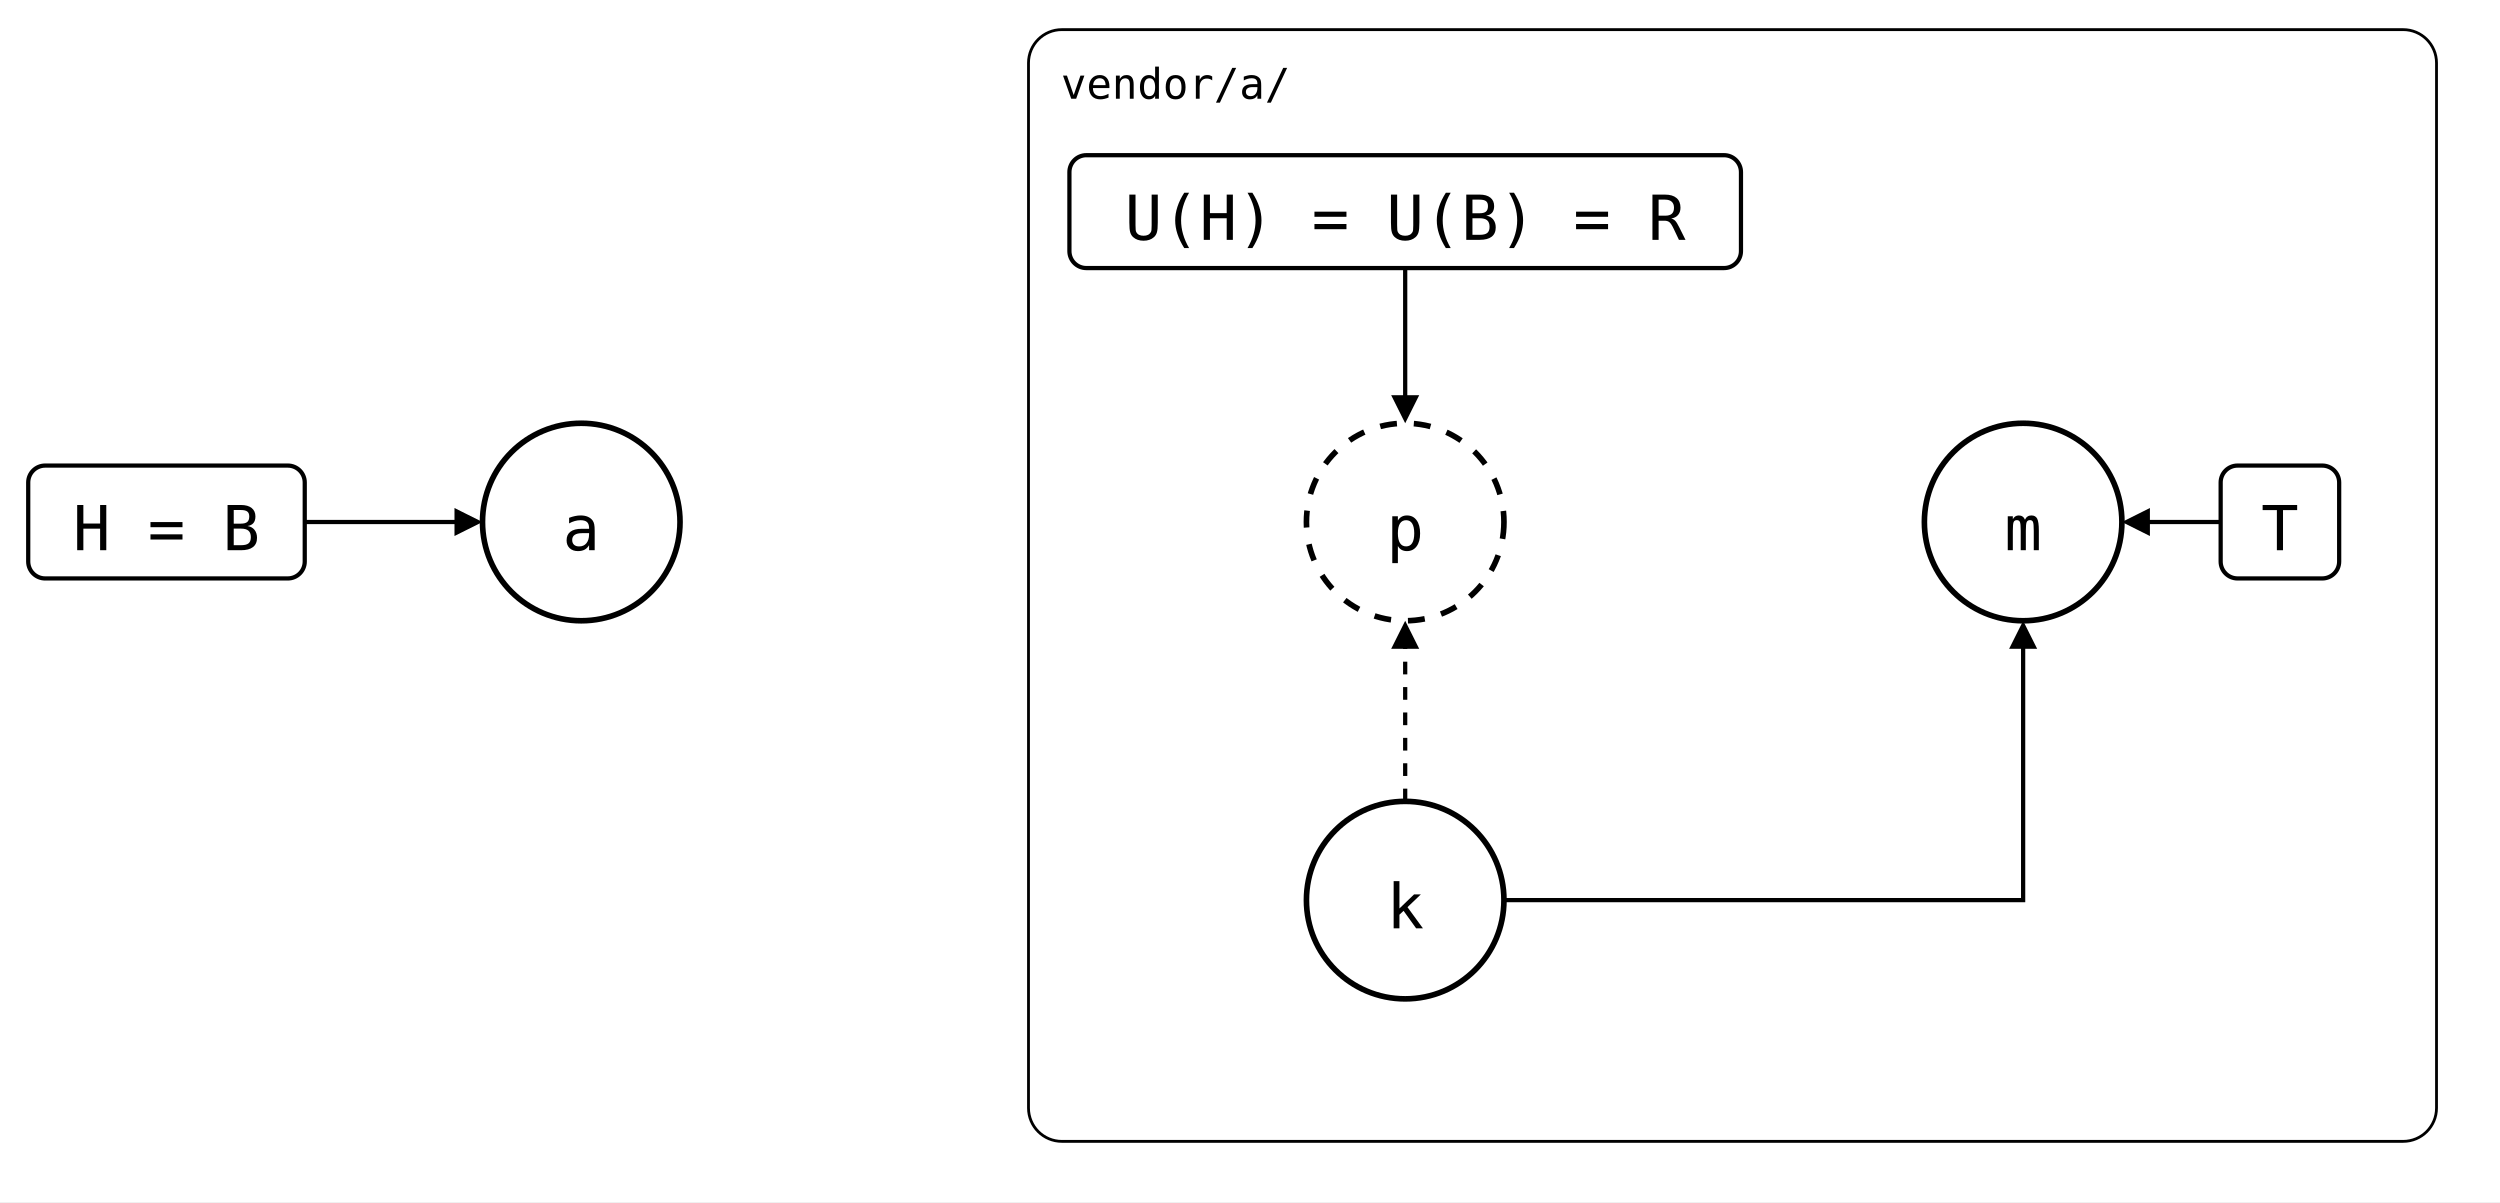
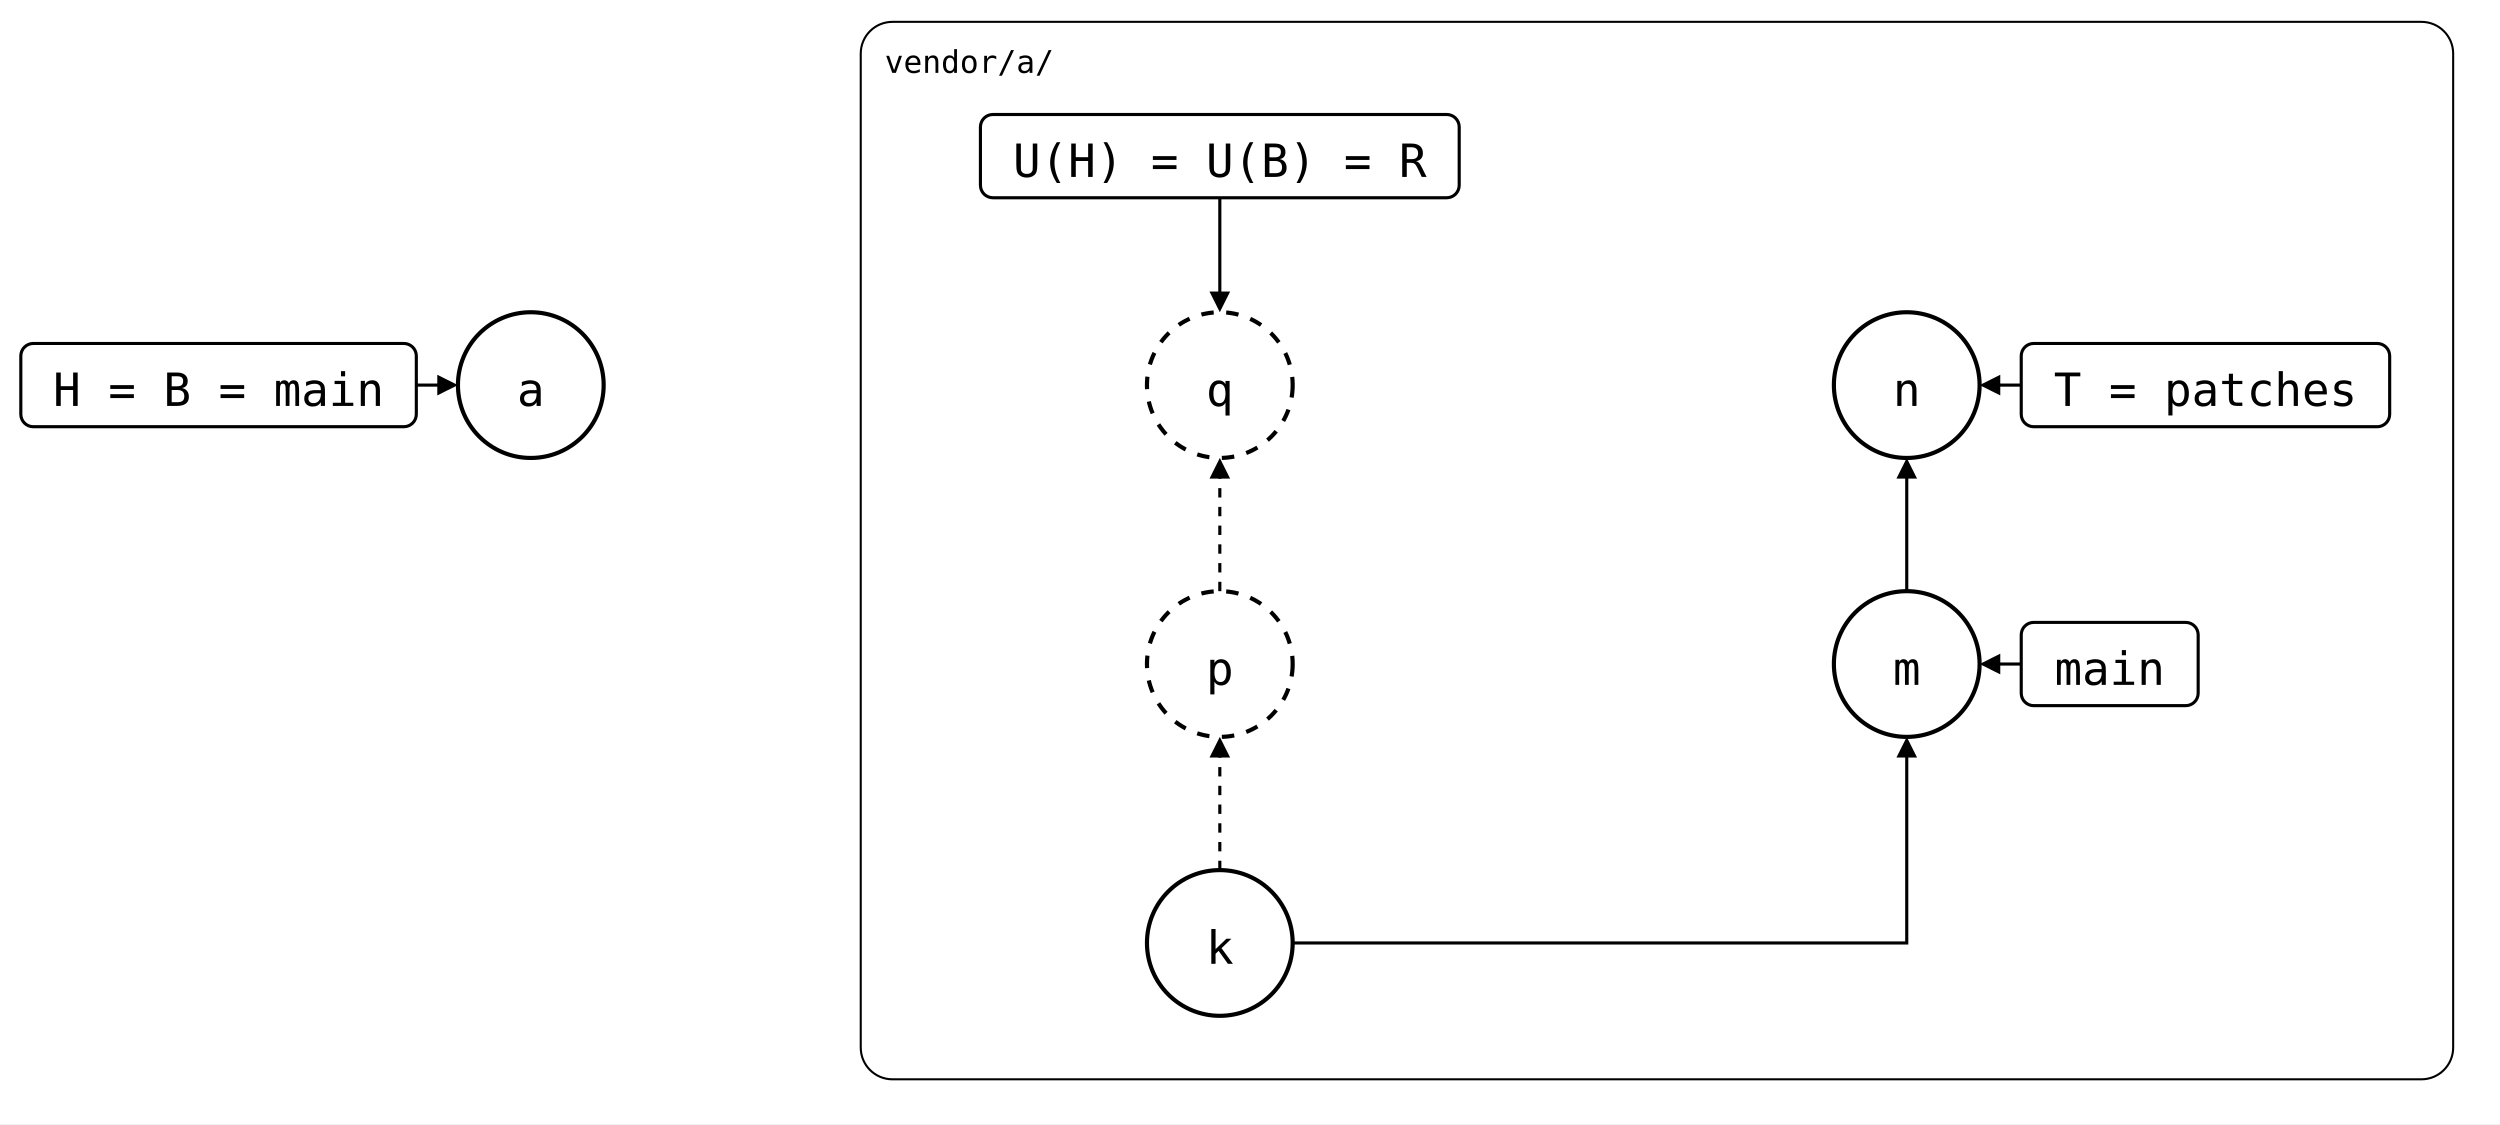
- <svg xmlns="http://www.w3.org/2000/svg" style="background: #ffffff; background-color: light-dark(#ffffff, #121212); color-scheme: light dark;" version="1.1" width="886px" height="426px" viewBox="0 0 886 426" id="ge-svg-ey-RLBEN5C1vV8qUKbcU" content="&lt;mxfile host=&quot;Electron&quot;&gt;&#10;  &lt;diagram name=&quot;patch-branch-rebased&quot; id=&quot;patch-branch-rebased&quot;&gt;&#10;    &lt;mxGraphModel grid=&quot;0&quot; gridSize=&quot;10&quot; guides=&quot;1&quot; tooltips=&quot;1&quot; connect=&quot;1&quot; arrows=&quot;1&quot; fold=&quot;0&quot; page=&quot;0&quot; pageScale=&quot;1&quot; pageWidth=&quot;850&quot; pageHeight=&quot;1100&quot; background=&quot;#ffffff&quot; math=&quot;0&quot; shadow=&quot;0&quot;&gt;&#10;      &lt;root&gt;&#10;        &lt;mxCell id=&quot;0&quot; /&gt;&#10;        &lt;mxCell id=&quot;1&quot; parent=&quot;0&quot; /&gt;&#10;        &lt;mxCell id=&quot;lane&quot; parent=&quot;1&quot; style=&quot;rounded=1;arcSize=3;fillColor=none;strokeWidth=1;fontSize=15;verticalAlign=top;align=left;spacingLeft=10;spacingTop=4;fontFamily=Roboto Mono,monospace;&quot; value=&quot;vendor/a/&quot; vertex=&quot;1&quot;&gt;&#10;          &lt;mxGeometry height=&quot;394&quot; width=&quot;499&quot; x=&quot;422&quot; as=&quot;geometry&quot; /&gt;&#10;        &lt;/mxCell&gt;&#10;        &lt;mxCell id=&quot;a&quot; parent=&quot;1&quot; style=&quot;ellipse;aspect=fixed;strokeWidth=2;fontSize=22;fontFamily=Roboto Mono,monospace;&quot; value=&quot;a&quot; vertex=&quot;1&quot;&gt;&#10;          &lt;mxGeometry height=&quot;70&quot; width=&quot;70&quot; x=&quot;229&quot; y=&quot;140&quot; as=&quot;geometry&quot; /&gt;&#10;        &lt;/mxCell&gt;&#10;        &lt;mxCell id=&quot;k&quot; parent=&quot;1&quot; style=&quot;ellipse;aspect=fixed;strokeWidth=2;fontSize=22;fontFamily=Roboto Mono,monospace;&quot; value=&quot;k&quot; vertex=&quot;1&quot;&gt;&#10;          &lt;mxGeometry height=&quot;70&quot; width=&quot;70&quot; x=&quot;521&quot; y=&quot;274&quot; as=&quot;geometry&quot; /&gt;&#10;        &lt;/mxCell&gt;&#10;        &lt;mxCell id=&quot;p&quot; parent=&quot;1&quot; style=&quot;ellipse;aspect=fixed;strokeWidth=2;fontSize=22;fontFamily=Roboto Mono,monospace;dashed=1;&quot; value=&quot;p&quot; vertex=&quot;1&quot;&gt;&#10;          &lt;mxGeometry height=&quot;70&quot; width=&quot;70&quot; x=&quot;521&quot; y=&quot;140&quot; as=&quot;geometry&quot; /&gt;&#10;        &lt;/mxCell&gt;&#10;        &lt;mxCell id=&quot;m&quot; parent=&quot;1&quot; style=&quot;ellipse;aspect=fixed;strokeWidth=2;fontSize=22;fontFamily=Roboto Mono,monospace;&quot; value=&quot;m&quot; vertex=&quot;1&quot;&gt;&#10;          &lt;mxGeometry height=&quot;70&quot; width=&quot;70&quot; x=&quot;740&quot; y=&quot;140&quot; as=&quot;geometry&quot; /&gt;&#10;        &lt;/mxCell&gt;&#10;        &lt;mxCell id=&quot;h&quot; parent=&quot;1&quot; style=&quot;rounded=1;strokeWidth=1.5;fontSize=22;fontFamily=Roboto Mono,monospace;&quot; value=&quot;H = B&quot; vertex=&quot;1&quot;&gt;&#10;          &lt;mxGeometry height=&quot;40&quot; width=&quot;98&quot; x=&quot;68&quot; y=&quot;155&quot; as=&quot;geometry&quot; /&gt;&#10;        &lt;/mxCell&gt;&#10;        &lt;mxCell id=&quot;u&quot; parent=&quot;1&quot; style=&quot;rounded=1;strokeWidth=1.5;fontSize=22;fontFamily=Roboto Mono,monospace;&quot; value=&quot;U(H) = U(B) = R&quot; vertex=&quot;1&quot;&gt;&#10;          &lt;mxGeometry height=&quot;40&quot; width=&quot;238&quot; x=&quot;437&quot; y=&quot;45&quot; as=&quot;geometry&quot; /&gt;&#10;        &lt;/mxCell&gt;&#10;        &lt;mxCell id=&quot;t&quot; parent=&quot;1&quot; style=&quot;rounded=1;strokeWidth=1.5;fontSize=22;fontFamily=Roboto Mono,monospace;&quot; value=&quot;T&quot; vertex=&quot;1&quot;&gt;&#10;          &lt;mxGeometry height=&quot;40&quot; width=&quot;42&quot; x=&quot;845&quot; y=&quot;155&quot; as=&quot;geometry&quot; /&gt;&#10;        &lt;/mxCell&gt;&#10;        &lt;mxCell id=&quot;e1&quot; edge=&quot;1&quot; parent=&quot;1&quot; source=&quot;k&quot; style=&quot;endArrow=block;endFill=1;html=1;strokeWidth=1.5;rounded=0;dashed=1;&quot; target=&quot;p&quot;&gt;&#10;          &lt;mxGeometry relative=&quot;1&quot; as=&quot;geometry&quot; /&gt;&#10;        &lt;/mxCell&gt;&#10;        &lt;mxCell id=&quot;e2&quot; edge=&quot;1&quot; parent=&quot;1&quot; source=&quot;k&quot; style=&quot;edgeStyle=orthogonalEdgeStyle;exitX=1;exitY=0.5;entryX=0.5;entryY=1;endArrow=block;endFill=1;html=1;strokeWidth=1.5;rounded=0;&quot; target=&quot;m&quot;&gt;&#10;          &lt;mxGeometry relative=&quot;1&quot; as=&quot;geometry&quot; /&gt;&#10;        &lt;/mxCell&gt;&#10;        &lt;mxCell id=&quot;e3&quot; edge=&quot;1&quot; parent=&quot;1&quot; source=&quot;h&quot; style=&quot;endArrow=block;endFill=1;html=1;strokeWidth=1.5;rounded=0;&quot; target=&quot;a&quot;&gt;&#10;          &lt;mxGeometry relative=&quot;1&quot; as=&quot;geometry&quot; /&gt;&#10;        &lt;/mxCell&gt;&#10;        &lt;mxCell id=&quot;e4&quot; edge=&quot;1&quot; parent=&quot;1&quot; source=&quot;u&quot; style=&quot;endArrow=block;endFill=1;html=1;strokeWidth=1.5;rounded=0;&quot; target=&quot;p&quot;&gt;&#10;          &lt;mxGeometry relative=&quot;1&quot; as=&quot;geometry&quot; /&gt;&#10;        &lt;/mxCell&gt;&#10;        &lt;mxCell id=&quot;e5&quot; edge=&quot;1&quot; parent=&quot;1&quot; source=&quot;t&quot; style=&quot;endArrow=block;endFill=1;html=1;strokeWidth=1.5;rounded=0;&quot; target=&quot;m&quot;&gt;&#10;          &lt;mxGeometry relative=&quot;1&quot; as=&quot;geometry&quot; /&gt;&#10;        &lt;/mxCell&gt;&#10;      &lt;/root&gt;&#10;    &lt;/mxGraphModel&gt;&#10;  &lt;/diagram&gt;&#10;&lt;/mxfile&gt;&#10;">
-   <style type="text/css">@supports (color: light-dark(#000, #fff)) { #ge-svg-ey-RLBEN5C1vV8qUKbcU { --ge-adaptive-bg: light-dark(#ffffff, var(--ge-dark-color, #121212)); } }</style>
+ <svg xmlns="http://www.w3.org/2000/svg" style="background: #ffffff; background-color: light-dark(#ffffff, #121212); color-scheme: light dark;" version="1.1" width="1201px" height="540px" viewBox="0 0 1201 540" id="ge-svg-LPpuEK0KrFj0CezDtrZ2" content="&lt;mxfile host=&quot;Electron&quot;&gt;&#10;  &lt;diagram name=&quot;patch-branch-rebased&quot; id=&quot;patch-branch-rebased&quot;&gt;&#10;    &lt;mxGraphModel grid=&quot;0&quot; gridSize=&quot;10&quot; guides=&quot;1&quot; tooltips=&quot;1&quot; connect=&quot;1&quot; arrows=&quot;1&quot; fold=&quot;0&quot; page=&quot;0&quot; pageScale=&quot;1&quot; pageWidth=&quot;850&quot; pageHeight=&quot;1100&quot; background=&quot;#ffffff&quot; math=&quot;0&quot; shadow=&quot;0&quot;&gt;&#10;      &lt;root&gt;&#10;        &lt;mxCell id=&quot;0&quot; /&gt;&#10;        &lt;mxCell id=&quot;1&quot; parent=&quot;0&quot; /&gt;&#10;        &lt;mxCell id=&quot;lane&quot; parent=&quot;1&quot; style=&quot;rounded=1;arcSize=3;fillColor=none;strokeWidth=1;fontSize=15;verticalAlign=top;align=left;spacingLeft=10;spacingTop=4;fontFamily=Roboto Mono,monospace;&quot; value=&quot;vendor/a/&quot; vertex=&quot;1&quot;&gt;&#10;          &lt;mxGeometry height=&quot;508&quot; width=&quot;765&quot; x=&quot;422&quot; as=&quot;geometry&quot; /&gt;&#10;        &lt;/mxCell&gt;&#10;        &lt;mxCell id=&quot;k&quot; parent=&quot;1&quot; style=&quot;ellipse;aspect=fixed;strokeWidth=2;fontSize=22;fontFamily=Roboto Mono,monospace;&quot; value=&quot;k&quot; vertex=&quot;1&quot;&gt;&#10;          &lt;mxGeometry height=&quot;70&quot; width=&quot;70&quot; x=&quot;560&quot; y=&quot;408&quot; as=&quot;geometry&quot; /&gt;&#10;        &lt;/mxCell&gt;&#10;        &lt;mxCell id=&quot;p&quot; parent=&quot;1&quot; style=&quot;ellipse;aspect=fixed;strokeWidth=2;fontSize=22;fontFamily=Roboto Mono,monospace;dashed=1;&quot; value=&quot;p&quot; vertex=&quot;1&quot;&gt;&#10;          &lt;mxGeometry height=&quot;70&quot; width=&quot;70&quot; x=&quot;560&quot; y=&quot;274&quot; as=&quot;geometry&quot; /&gt;&#10;        &lt;/mxCell&gt;&#10;        &lt;mxCell id=&quot;q&quot; parent=&quot;1&quot; style=&quot;ellipse;aspect=fixed;strokeWidth=2;fontSize=22;fontFamily=Roboto Mono,monospace;dashed=1;&quot; value=&quot;q&quot; vertex=&quot;1&quot;&gt;&#10;          &lt;mxGeometry height=&quot;70&quot; width=&quot;70&quot; x=&quot;560&quot; y=&quot;140&quot; as=&quot;geometry&quot; /&gt;&#10;        &lt;/mxCell&gt;&#10;        &lt;mxCell id=&quot;m&quot; parent=&quot;1&quot; style=&quot;ellipse;aspect=fixed;strokeWidth=2;fontSize=22;fontFamily=Roboto Mono,monospace;&quot; value=&quot;m&quot; vertex=&quot;1&quot;&gt;&#10;          &lt;mxGeometry height=&quot;70&quot; width=&quot;70&quot; x=&quot;890&quot; y=&quot;274&quot; as=&quot;geometry&quot; /&gt;&#10;        &lt;/mxCell&gt;&#10;        &lt;mxCell id=&quot;n&quot; parent=&quot;1&quot; style=&quot;ellipse;aspect=fixed;strokeWidth=2;fontSize=22;fontFamily=Roboto Mono,monospace;&quot; value=&quot;n&quot; vertex=&quot;1&quot;&gt;&#10;          &lt;mxGeometry height=&quot;70&quot; width=&quot;70&quot; x=&quot;890&quot; y=&quot;140&quot; as=&quot;geometry&quot; /&gt;&#10;        &lt;/mxCell&gt;&#10;        &lt;mxCell id=&quot;a&quot; parent=&quot;1&quot; style=&quot;ellipse;aspect=fixed;strokeWidth=2;fontSize=22;fontFamily=Roboto Mono,monospace;&quot; value=&quot;a&quot; vertex=&quot;1&quot;&gt;&#10;          &lt;mxGeometry height=&quot;70&quot; width=&quot;70&quot; x=&quot;229&quot; y=&quot;140&quot; as=&quot;geometry&quot; /&gt;&#10;        &lt;/mxCell&gt;&#10;        &lt;mxCell id=&quot;h&quot; parent=&quot;1&quot; style=&quot;rounded=1;strokeWidth=1.5;fontSize=22;fontFamily=Roboto Mono,monospace;&quot; value=&quot;H = B = main&quot; vertex=&quot;1&quot;&gt;&#10;          &lt;mxGeometry height=&quot;40&quot; width=&quot;190&quot; x=&quot;19&quot; y=&quot;155&quot; as=&quot;geometry&quot; /&gt;&#10;        &lt;/mxCell&gt;&#10;        &lt;mxCell id=&quot;u&quot; parent=&quot;1&quot; style=&quot;rounded=1;strokeWidth=1.5;fontSize=22;fontFamily=Roboto Mono,monospace;&quot; value=&quot;U(H) = U(B) = R&quot; vertex=&quot;1&quot;&gt;&#10;          &lt;mxGeometry height=&quot;40&quot; width=&quot;230&quot; x=&quot;480&quot; y=&quot;45&quot; as=&quot;geometry&quot; /&gt;&#10;        &lt;/mxCell&gt;&#10;        &lt;mxCell id=&quot;bm&quot; parent=&quot;1&quot; style=&quot;rounded=1;strokeWidth=1.5;fontSize=22;fontFamily=Roboto Mono,monospace;&quot; value=&quot;main&quot; vertex=&quot;1&quot;&gt;&#10;          &lt;mxGeometry height=&quot;40&quot; width=&quot;85&quot; x=&quot;980&quot; y=&quot;289&quot; as=&quot;geometry&quot; /&gt;&#10;        &lt;/mxCell&gt;&#10;        &lt;mxCell id=&quot;bn&quot; parent=&quot;1&quot; style=&quot;rounded=1;strokeWidth=1.5;fontSize=22;fontFamily=Roboto Mono,monospace;&quot; value=&quot;T = patches&quot; vertex=&quot;1&quot;&gt;&#10;          &lt;mxGeometry height=&quot;40&quot; width=&quot;177&quot; x=&quot;980&quot; y=&quot;155&quot; as=&quot;geometry&quot; /&gt;&#10;        &lt;/mxCell&gt;&#10;        &lt;mxCell id=&quot;e1&quot; edge=&quot;1&quot; parent=&quot;1&quot; source=&quot;k&quot; style=&quot;endArrow=block;endFill=1;html=1;strokeWidth=1.5;rounded=0;dashed=1;&quot; target=&quot;p&quot;&gt;&#10;          &lt;mxGeometry relative=&quot;1&quot; as=&quot;geometry&quot; /&gt;&#10;        &lt;/mxCell&gt;&#10;        &lt;mxCell id=&quot;e2&quot; edge=&quot;1&quot; parent=&quot;1&quot; source=&quot;p&quot; style=&quot;endArrow=block;endFill=1;html=1;strokeWidth=1.5;rounded=0;dashed=1;&quot; target=&quot;q&quot;&gt;&#10;          &lt;mxGeometry relative=&quot;1&quot; as=&quot;geometry&quot; /&gt;&#10;        &lt;/mxCell&gt;&#10;        &lt;mxCell id=&quot;e3&quot; edge=&quot;1&quot; parent=&quot;1&quot; source=&quot;k&quot; style=&quot;edgeStyle=orthogonalEdgeStyle;exitX=1;exitY=0.5;entryX=0.5;entryY=1;endArrow=block;endFill=1;html=1;strokeWidth=1.5;rounded=0;&quot; target=&quot;m&quot;&gt;&#10;          &lt;mxGeometry relative=&quot;1&quot; as=&quot;geometry&quot; /&gt;&#10;        &lt;/mxCell&gt;&#10;        &lt;mxCell id=&quot;e4&quot; edge=&quot;1&quot; parent=&quot;1&quot; source=&quot;m&quot; style=&quot;endArrow=block;endFill=1;html=1;strokeWidth=1.5;rounded=0;&quot; target=&quot;n&quot;&gt;&#10;          &lt;mxGeometry relative=&quot;1&quot; as=&quot;geometry&quot; /&gt;&#10;        &lt;/mxCell&gt;&#10;        &lt;mxCell id=&quot;e5&quot; edge=&quot;1&quot; parent=&quot;1&quot; source=&quot;h&quot; style=&quot;endArrow=block;endFill=1;html=1;strokeWidth=1.5;rounded=0;&quot; target=&quot;a&quot;&gt;&#10;          &lt;mxGeometry relative=&quot;1&quot; as=&quot;geometry&quot; /&gt;&#10;        &lt;/mxCell&gt;&#10;        &lt;mxCell id=&quot;e6&quot; edge=&quot;1&quot; parent=&quot;1&quot; source=&quot;u&quot; style=&quot;endArrow=block;endFill=1;html=1;strokeWidth=1.5;rounded=0;&quot; target=&quot;q&quot;&gt;&#10;          &lt;mxGeometry relative=&quot;1&quot; as=&quot;geometry&quot; /&gt;&#10;        &lt;/mxCell&gt;&#10;        &lt;mxCell id=&quot;e7&quot; edge=&quot;1&quot; parent=&quot;1&quot; source=&quot;bm&quot; style=&quot;endArrow=block;endFill=1;html=1;strokeWidth=1.5;rounded=0;&quot; target=&quot;m&quot;&gt;&#10;          &lt;mxGeometry relative=&quot;1&quot; as=&quot;geometry&quot; /&gt;&#10;        &lt;/mxCell&gt;&#10;        &lt;mxCell id=&quot;e8&quot; edge=&quot;1&quot; parent=&quot;1&quot; source=&quot;bn&quot; style=&quot;endArrow=block;endFill=1;html=1;strokeWidth=1.5;rounded=0;&quot; target=&quot;n&quot;&gt;&#10;          &lt;mxGeometry relative=&quot;1&quot; as=&quot;geometry&quot; /&gt;&#10;        &lt;/mxCell&gt;&#10;      &lt;/root&gt;&#10;    &lt;/mxGraphModel&gt;&#10;  &lt;/diagram&gt;&#10;&lt;/mxfile&gt;&#10;">
+   <style type="text/css">@supports (color: light-dark(#000, #fff)) { #ge-svg-LPpuEK0KrFj0CezDtrZ2 { --ge-adaptive-bg: light-dark(#ffffff, var(--ge-dark-color, #121212)); } }</style>
  <defs />
  <rect fill="#ffffff" width="100%" height="100%" x="0" y="0" style="fill: light-dark(rgb(255, 255, 255), rgb(18, 18, 18));" />
  <g>
    <g data-cell-id="0">
      <g data-cell-id="1">
        <g data-cell-id="lane">
          <g transform="translate(0.5,0.5)">
-             <rect x="364" y="10" width="499" height="394" rx="11.82" ry="11.82" fill="none" stroke="#000000" pointer-events="all" style="stroke: light-dark(rgb(0, 0, 0), rgb(255, 255, 255));" />
+             <rect x="413" y="10" width="765" height="508" rx="15.24" ry="15.24" fill="none" stroke="#000000" pointer-events="all" style="stroke: light-dark(rgb(0, 0, 0), rgb(255, 255, 255));" />
          </g>
          <g>
            <g fill="#000000" font-family="'Roboto Mono', monospace" text-anchor="start" font-size="15px" style="fill: light-dark(rgb(0, 0, 0), rgb(255, 255, 255));">
-               <text x="376" y="35">vendor/a/</text>
+               <text x="425" y="35">vendor/a/</text>
+             </g>
+           </g>
+         </g>
+         <g data-cell-id="k">
+           <g>
+             <ellipse cx="586" cy="453" rx="35" ry="35" fill="#ffffff" stroke="#000000" stroke-width="2" pointer-events="all" style="fill: var(--ge-adaptive-bg, #ffffff); stroke: light-dark(rgb(0, 0, 0), rgb(255, 255, 255));" />
+           </g>
+           <g>
+             <g fill="#000000" font-family="'Roboto Mono', monospace" text-anchor="middle" font-size="22px" style="fill: light-dark(rgb(0, 0, 0), rgb(255, 255, 255));">
+               <text x="586" y="463">k</text>
+             </g>
+           </g>
+         </g>
+         <g data-cell-id="p">
+           <g>
+             <ellipse cx="586" cy="319" rx="35" ry="35" fill="#ffffff" stroke="#000000" stroke-width="2" stroke-dasharray="6 6" pointer-events="all" style="fill: var(--ge-adaptive-bg, #ffffff); stroke: light-dark(rgb(0, 0, 0), rgb(255, 255, 255));" />
+           </g>
+           <g>
+             <g fill="#000000" font-family="'Roboto Mono', monospace" text-anchor="middle" font-size="22px" style="fill: light-dark(rgb(0, 0, 0), rgb(255, 255, 255));">
+               <text x="586" y="329">p</text>
+             </g>
+           </g>
+         </g>
+         <g data-cell-id="q">
+           <g>
+             <ellipse cx="586" cy="185" rx="35" ry="35" fill="#ffffff" stroke="#000000" stroke-width="2" stroke-dasharray="6 6" pointer-events="all" style="fill: var(--ge-adaptive-bg, #ffffff); stroke: light-dark(rgb(0, 0, 0), rgb(255, 255, 255));" />
+           </g>
+           <g>
+             <g fill="#000000" font-family="'Roboto Mono', monospace" text-anchor="middle" font-size="22px" style="fill: light-dark(rgb(0, 0, 0), rgb(255, 255, 255));">
+               <text x="586" y="195">q</text>
+             </g>
+           </g>
+         </g>
+         <g data-cell-id="m">
+           <g>
+             <ellipse cx="916" cy="319" rx="35" ry="35" fill="#ffffff" stroke="#000000" stroke-width="2" pointer-events="all" style="fill: var(--ge-adaptive-bg, #ffffff); stroke: light-dark(rgb(0, 0, 0), rgb(255, 255, 255));" />
+           </g>
+           <g>
+             <g fill="#000000" font-family="'Roboto Mono', monospace" text-anchor="middle" font-size="22px" style="fill: light-dark(rgb(0, 0, 0), rgb(255, 255, 255));">
+               <text x="916" y="329">m</text>
+             </g>
+           </g>
+         </g>
+         <g data-cell-id="n">
+           <g>
+             <ellipse cx="916" cy="185" rx="35" ry="35" fill="#ffffff" stroke="#000000" stroke-width="2" pointer-events="all" style="fill: var(--ge-adaptive-bg, #ffffff); stroke: light-dark(rgb(0, 0, 0), rgb(255, 255, 255));" />
+           </g>
+           <g>
+             <g fill="#000000" font-family="'Roboto Mono', monospace" text-anchor="middle" font-size="22px" style="fill: light-dark(rgb(0, 0, 0), rgb(255, 255, 255));">
+               <text x="916" y="195">n</text>
            </g>
          </g>
        </g>
        <g data-cell-id="a">
          <g>
-             <ellipse cx="206" cy="185" rx="35" ry="35" fill="#ffffff" stroke="#000000" stroke-width="2" pointer-events="all" style="fill: var(--ge-adaptive-bg, #ffffff); stroke: light-dark(rgb(0, 0, 0), rgb(255, 255, 255));" />
+             <ellipse cx="255" cy="185" rx="35" ry="35" fill="#ffffff" stroke="#000000" stroke-width="2" pointer-events="all" style="fill: var(--ge-adaptive-bg, #ffffff); stroke: light-dark(rgb(0, 0, 0), rgb(255, 255, 255));" />
          </g>
          <g>
            <g fill="#000000" font-family="'Roboto Mono', monospace" text-anchor="middle" font-size="22px" style="fill: light-dark(rgb(0, 0, 0), rgb(255, 255, 255));">
-               <text x="206" y="195">a</text>
-             </g>
-           </g>
-         </g>
-         <g data-cell-id="k">
-           <g>
-             <ellipse cx="498" cy="319" rx="35" ry="35" fill="#ffffff" stroke="#000000" stroke-width="2" pointer-events="all" style="fill: var(--ge-adaptive-bg, #ffffff); stroke: light-dark(rgb(0, 0, 0), rgb(255, 255, 255));" />
-           </g>
-           <g>
-             <g fill="#000000" font-family="'Roboto Mono', monospace" text-anchor="middle" font-size="22px" style="fill: light-dark(rgb(0, 0, 0), rgb(255, 255, 255));">
-               <text x="498" y="329">k</text>
-             </g>
-           </g>
-         </g>
-         <g data-cell-id="p">
-           <g>
-             <ellipse cx="498" cy="185" rx="35" ry="35" fill="#ffffff" stroke="#000000" stroke-width="2" stroke-dasharray="6 6" pointer-events="all" style="fill: var(--ge-adaptive-bg, #ffffff); stroke: light-dark(rgb(0, 0, 0), rgb(255, 255, 255));" />
-           </g>
-           <g>
-             <g fill="#000000" font-family="'Roboto Mono', monospace" text-anchor="middle" font-size="22px" style="fill: light-dark(rgb(0, 0, 0), rgb(255, 255, 255));">
-               <text x="498" y="195">p</text>
-             </g>
-           </g>
-         </g>
-         <g data-cell-id="m">
-           <g>
-             <ellipse cx="717" cy="185" rx="35" ry="35" fill="#ffffff" stroke="#000000" stroke-width="2" pointer-events="all" style="fill: var(--ge-adaptive-bg, #ffffff); stroke: light-dark(rgb(0, 0, 0), rgb(255, 255, 255));" />
-           </g>
-           <g>
-             <g fill="#000000" font-family="'Roboto Mono', monospace" text-anchor="middle" font-size="22px" style="fill: light-dark(rgb(0, 0, 0), rgb(255, 255, 255));">
-               <text x="717" y="195">m</text>
+               <text x="255" y="195">a</text>
            </g>
          </g>
        </g>
        <g data-cell-id="h">
          <g>
-             <rect x="10" y="165" width="98" height="40" rx="6" ry="6" fill="#ffffff" stroke="#000000" stroke-width="1.5" pointer-events="all" style="fill: var(--ge-adaptive-bg, #ffffff); stroke: light-dark(rgb(0, 0, 0), rgb(255, 255, 255));" />
+             <rect x="10" y="165" width="190" height="40" rx="6" ry="6" fill="#ffffff" stroke="#000000" stroke-width="1.5" pointer-events="all" style="fill: var(--ge-adaptive-bg, #ffffff); stroke: light-dark(rgb(0, 0, 0), rgb(255, 255, 255));" />
          </g>
          <g>
            <g fill="#000000" font-family="'Roboto Mono', monospace" text-anchor="middle" font-size="22px" style="fill: light-dark(rgb(0, 0, 0), rgb(255, 255, 255));">
-               <text x="59" y="195">H = B</text>
+               <text x="105" y="195">H = B = main</text>
            </g>
          </g>
        </g>
        <g data-cell-id="u">
          <g>
-             <rect x="379" y="55" width="238" height="40" rx="6" ry="6" fill="#ffffff" stroke="#000000" stroke-width="1.5" pointer-events="all" style="fill: var(--ge-adaptive-bg, #ffffff); stroke: light-dark(rgb(0, 0, 0), rgb(255, 255, 255));" />
+             <rect x="471" y="55" width="230" height="40" rx="6" ry="6" fill="#ffffff" stroke="#000000" stroke-width="1.5" pointer-events="all" style="fill: var(--ge-adaptive-bg, #ffffff); stroke: light-dark(rgb(0, 0, 0), rgb(255, 255, 255));" />
          </g>
          <g>
            <g fill="#000000" font-family="'Roboto Mono', monospace" text-anchor="middle" font-size="22px" style="fill: light-dark(rgb(0, 0, 0), rgb(255, 255, 255));">
-               <text x="498" y="85">U(H) = U(B) = R</text>
+               <text x="586" y="85">U(H) = U(B) = R</text>
            </g>
          </g>
        </g>
-         <g data-cell-id="t">
+         <g data-cell-id="bm">
          <g>
-             <rect x="787" y="165" width="42" height="40" rx="6" ry="6" fill="#ffffff" stroke="#000000" stroke-width="1.5" pointer-events="all" style="fill: var(--ge-adaptive-bg, #ffffff); stroke: light-dark(rgb(0, 0, 0), rgb(255, 255, 255));" />
+             <rect x="971" y="299" width="85" height="40" rx="6" ry="6" fill="#ffffff" stroke="#000000" stroke-width="1.5" pointer-events="all" style="fill: var(--ge-adaptive-bg, #ffffff); stroke: light-dark(rgb(0, 0, 0), rgb(255, 255, 255));" />
          </g>
          <g>
            <g fill="#000000" font-family="'Roboto Mono', monospace" text-anchor="middle" font-size="22px" style="fill: light-dark(rgb(0, 0, 0), rgb(255, 255, 255));">
-               <text x="808" y="195">T</text>
+               <text x="1013.5" y="329">main</text>
+             </g>
+           </g>
+         </g>
+         <g data-cell-id="bn">
+           <g>
+             <rect x="971" y="165" width="177" height="40" rx="6" ry="6" fill="#ffffff" stroke="#000000" stroke-width="1.5" pointer-events="all" style="fill: var(--ge-adaptive-bg, #ffffff); stroke: light-dark(rgb(0, 0, 0), rgb(255, 255, 255));" />
+           </g>
+           <g>
+             <g fill="#000000" font-family="'Roboto Mono', monospace" text-anchor="middle" font-size="22px" style="fill: light-dark(rgb(0, 0, 0), rgb(255, 255, 255));">
+               <text x="1059.5" y="195">T = patches</text>
            </g>
          </g>
        </g>
        <g data-cell-id="e1">
          <g>
-             <path d="M 498 284 L 498 229.18" fill="none" stroke="#000000" stroke-width="1.5" stroke-miterlimit="10" stroke-dasharray="4.5 4.5" pointer-events="stroke" style="stroke: light-dark(rgb(0, 0, 0), rgb(255, 255, 255));" />
-             <path d="M 498 221.68 L 501.75 229.18 L 494.25 229.18 Z" fill="#000000" stroke="#000000" stroke-width="1.5" stroke-miterlimit="10" pointer-events="all" style="fill: light-dark(rgb(0, 0, 0), rgb(255, 255, 255)); stroke: light-dark(rgb(0, 0, 0), rgb(255, 255, 255));" />
+             <path d="M 586 418 L 586 363.18" fill="none" stroke="#000000" stroke-width="1.5" stroke-miterlimit="10" stroke-dasharray="4.5 4.5" pointer-events="stroke" style="stroke: light-dark(rgb(0, 0, 0), rgb(255, 255, 255));" />
+             <path d="M 586 355.68 L 589.75 363.18 L 582.25 363.18 Z" fill="#000000" stroke="#000000" stroke-width="1.5" stroke-miterlimit="10" pointer-events="all" style="fill: light-dark(rgb(0, 0, 0), rgb(255, 255, 255)); stroke: light-dark(rgb(0, 0, 0), rgb(255, 255, 255));" />
          </g>
        </g>
        <g data-cell-id="e2">
          <g>
-             <path d="M 533 319 L 717 319 L 717 229.18" fill="none" stroke="#000000" stroke-width="1.5" stroke-miterlimit="10" pointer-events="stroke" style="stroke: light-dark(rgb(0, 0, 0), rgb(255, 255, 255));" />
-             <path d="M 717 221.68 L 720.75 229.18 L 713.25 229.18 Z" fill="#000000" stroke="#000000" stroke-width="1.5" stroke-miterlimit="10" pointer-events="all" style="fill: light-dark(rgb(0, 0, 0), rgb(255, 255, 255)); stroke: light-dark(rgb(0, 0, 0), rgb(255, 255, 255));" />
+             <path d="M 586 284 L 586 229.18" fill="none" stroke="#000000" stroke-width="1.5" stroke-miterlimit="10" stroke-dasharray="4.5 4.5" pointer-events="stroke" style="stroke: light-dark(rgb(0, 0, 0), rgb(255, 255, 255));" />
+             <path d="M 586 221.68 L 589.75 229.18 L 582.25 229.18 Z" fill="#000000" stroke="#000000" stroke-width="1.5" stroke-miterlimit="10" pointer-events="all" style="fill: light-dark(rgb(0, 0, 0), rgb(255, 255, 255)); stroke: light-dark(rgb(0, 0, 0), rgb(255, 255, 255));" />
          </g>
        </g>
        <g data-cell-id="e3">
          <g>
-             <path d="M 108 185 L 161.82 185" fill="none" stroke="#000000" stroke-width="1.5" stroke-miterlimit="10" pointer-events="stroke" style="stroke: light-dark(rgb(0, 0, 0), rgb(255, 255, 255));" />
-             <path d="M 169.32 185 L 161.82 188.75 L 161.82 181.25 Z" fill="#000000" stroke="#000000" stroke-width="1.5" stroke-miterlimit="10" pointer-events="all" style="fill: light-dark(rgb(0, 0, 0), rgb(255, 255, 255)); stroke: light-dark(rgb(0, 0, 0), rgb(255, 255, 255));" />
+             <path d="M 621 453 L 916 453 L 916 363.18" fill="none" stroke="#000000" stroke-width="1.5" stroke-miterlimit="10" pointer-events="stroke" style="stroke: light-dark(rgb(0, 0, 0), rgb(255, 255, 255));" />
+             <path d="M 916 355.68 L 919.75 363.18 L 912.25 363.18 Z" fill="#000000" stroke="#000000" stroke-width="1.5" stroke-miterlimit="10" pointer-events="all" style="fill: light-dark(rgb(0, 0, 0), rgb(255, 255, 255)); stroke: light-dark(rgb(0, 0, 0), rgb(255, 255, 255));" />
          </g>
        </g>
        <g data-cell-id="e4">
          <g>
-             <path d="M 498 95 L 498 140.82" fill="none" stroke="#000000" stroke-width="1.5" stroke-miterlimit="10" pointer-events="stroke" style="stroke: light-dark(rgb(0, 0, 0), rgb(255, 255, 255));" />
-             <path d="M 498 148.32 L 494.25 140.82 L 501.75 140.82 Z" fill="#000000" stroke="#000000" stroke-width="1.5" stroke-miterlimit="10" pointer-events="all" style="fill: light-dark(rgb(0, 0, 0), rgb(255, 255, 255)); stroke: light-dark(rgb(0, 0, 0), rgb(255, 255, 255));" />
+             <path d="M 916 284 L 916 229.18" fill="none" stroke="#000000" stroke-width="1.5" stroke-miterlimit="10" pointer-events="stroke" style="stroke: light-dark(rgb(0, 0, 0), rgb(255, 255, 255));" />
+             <path d="M 916 221.68 L 919.75 229.18 L 912.25 229.18 Z" fill="#000000" stroke="#000000" stroke-width="1.5" stroke-miterlimit="10" pointer-events="all" style="fill: light-dark(rgb(0, 0, 0), rgb(255, 255, 255)); stroke: light-dark(rgb(0, 0, 0), rgb(255, 255, 255));" />
          </g>
        </g>
        <g data-cell-id="e5">
          <g>
-             <path d="M 787 185 L 761.18 185" fill="none" stroke="#000000" stroke-width="1.5" stroke-miterlimit="10" pointer-events="stroke" style="stroke: light-dark(rgb(0, 0, 0), rgb(255, 255, 255));" />
-             <path d="M 753.68 185 L 761.18 181.25 L 761.18 188.75 Z" fill="#000000" stroke="#000000" stroke-width="1.5" stroke-miterlimit="10" pointer-events="all" style="fill: light-dark(rgb(0, 0, 0), rgb(255, 255, 255)); stroke: light-dark(rgb(0, 0, 0), rgb(255, 255, 255));" />
+             <path d="M 200 185 L 210.82 185" fill="none" stroke="#000000" stroke-width="1.5" stroke-miterlimit="10" pointer-events="stroke" style="stroke: light-dark(rgb(0, 0, 0), rgb(255, 255, 255));" />
+             <path d="M 218.32 185 L 210.82 188.75 L 210.82 181.25 Z" fill="#000000" stroke="#000000" stroke-width="1.5" stroke-miterlimit="10" pointer-events="all" style="fill: light-dark(rgb(0, 0, 0), rgb(255, 255, 255)); stroke: light-dark(rgb(0, 0, 0), rgb(255, 255, 255));" />
+           </g>
+         </g>
+         <g data-cell-id="e6">
+           <g>
+             <path d="M 586 95 L 586 140.82" fill="none" stroke="#000000" stroke-width="1.5" stroke-miterlimit="10" pointer-events="stroke" style="stroke: light-dark(rgb(0, 0, 0), rgb(255, 255, 255));" />
+             <path d="M 586 148.32 L 582.25 140.82 L 589.75 140.82 Z" fill="#000000" stroke="#000000" stroke-width="1.5" stroke-miterlimit="10" pointer-events="all" style="fill: light-dark(rgb(0, 0, 0), rgb(255, 255, 255)); stroke: light-dark(rgb(0, 0, 0), rgb(255, 255, 255));" />
+           </g>
+         </g>
+         <g data-cell-id="e7">
+           <g>
+             <path d="M 971 319 L 960.18 319" fill="none" stroke="#000000" stroke-width="1.5" stroke-miterlimit="10" pointer-events="stroke" style="stroke: light-dark(rgb(0, 0, 0), rgb(255, 255, 255));" />
+             <path d="M 952.68 319 L 960.18 315.25 L 960.18 322.75 Z" fill="#000000" stroke="#000000" stroke-width="1.5" stroke-miterlimit="10" pointer-events="all" style="fill: light-dark(rgb(0, 0, 0), rgb(255, 255, 255)); stroke: light-dark(rgb(0, 0, 0), rgb(255, 255, 255));" />
+           </g>
+         </g>
+         <g data-cell-id="e8">
+           <g>
+             <path d="M 971 185 L 960.18 185" fill="none" stroke="#000000" stroke-width="1.5" stroke-miterlimit="10" pointer-events="stroke" style="stroke: light-dark(rgb(0, 0, 0), rgb(255, 255, 255));" />
+             <path d="M 952.68 185 L 960.18 181.25 L 960.18 188.75 Z" fill="#000000" stroke="#000000" stroke-width="1.5" stroke-miterlimit="10" pointer-events="all" style="fill: light-dark(rgb(0, 0, 0), rgb(255, 255, 255)); stroke: light-dark(rgb(0, 0, 0), rgb(255, 255, 255));" />
          </g>
        </g>
      </g>
    </g>
  </g>
</svg>
